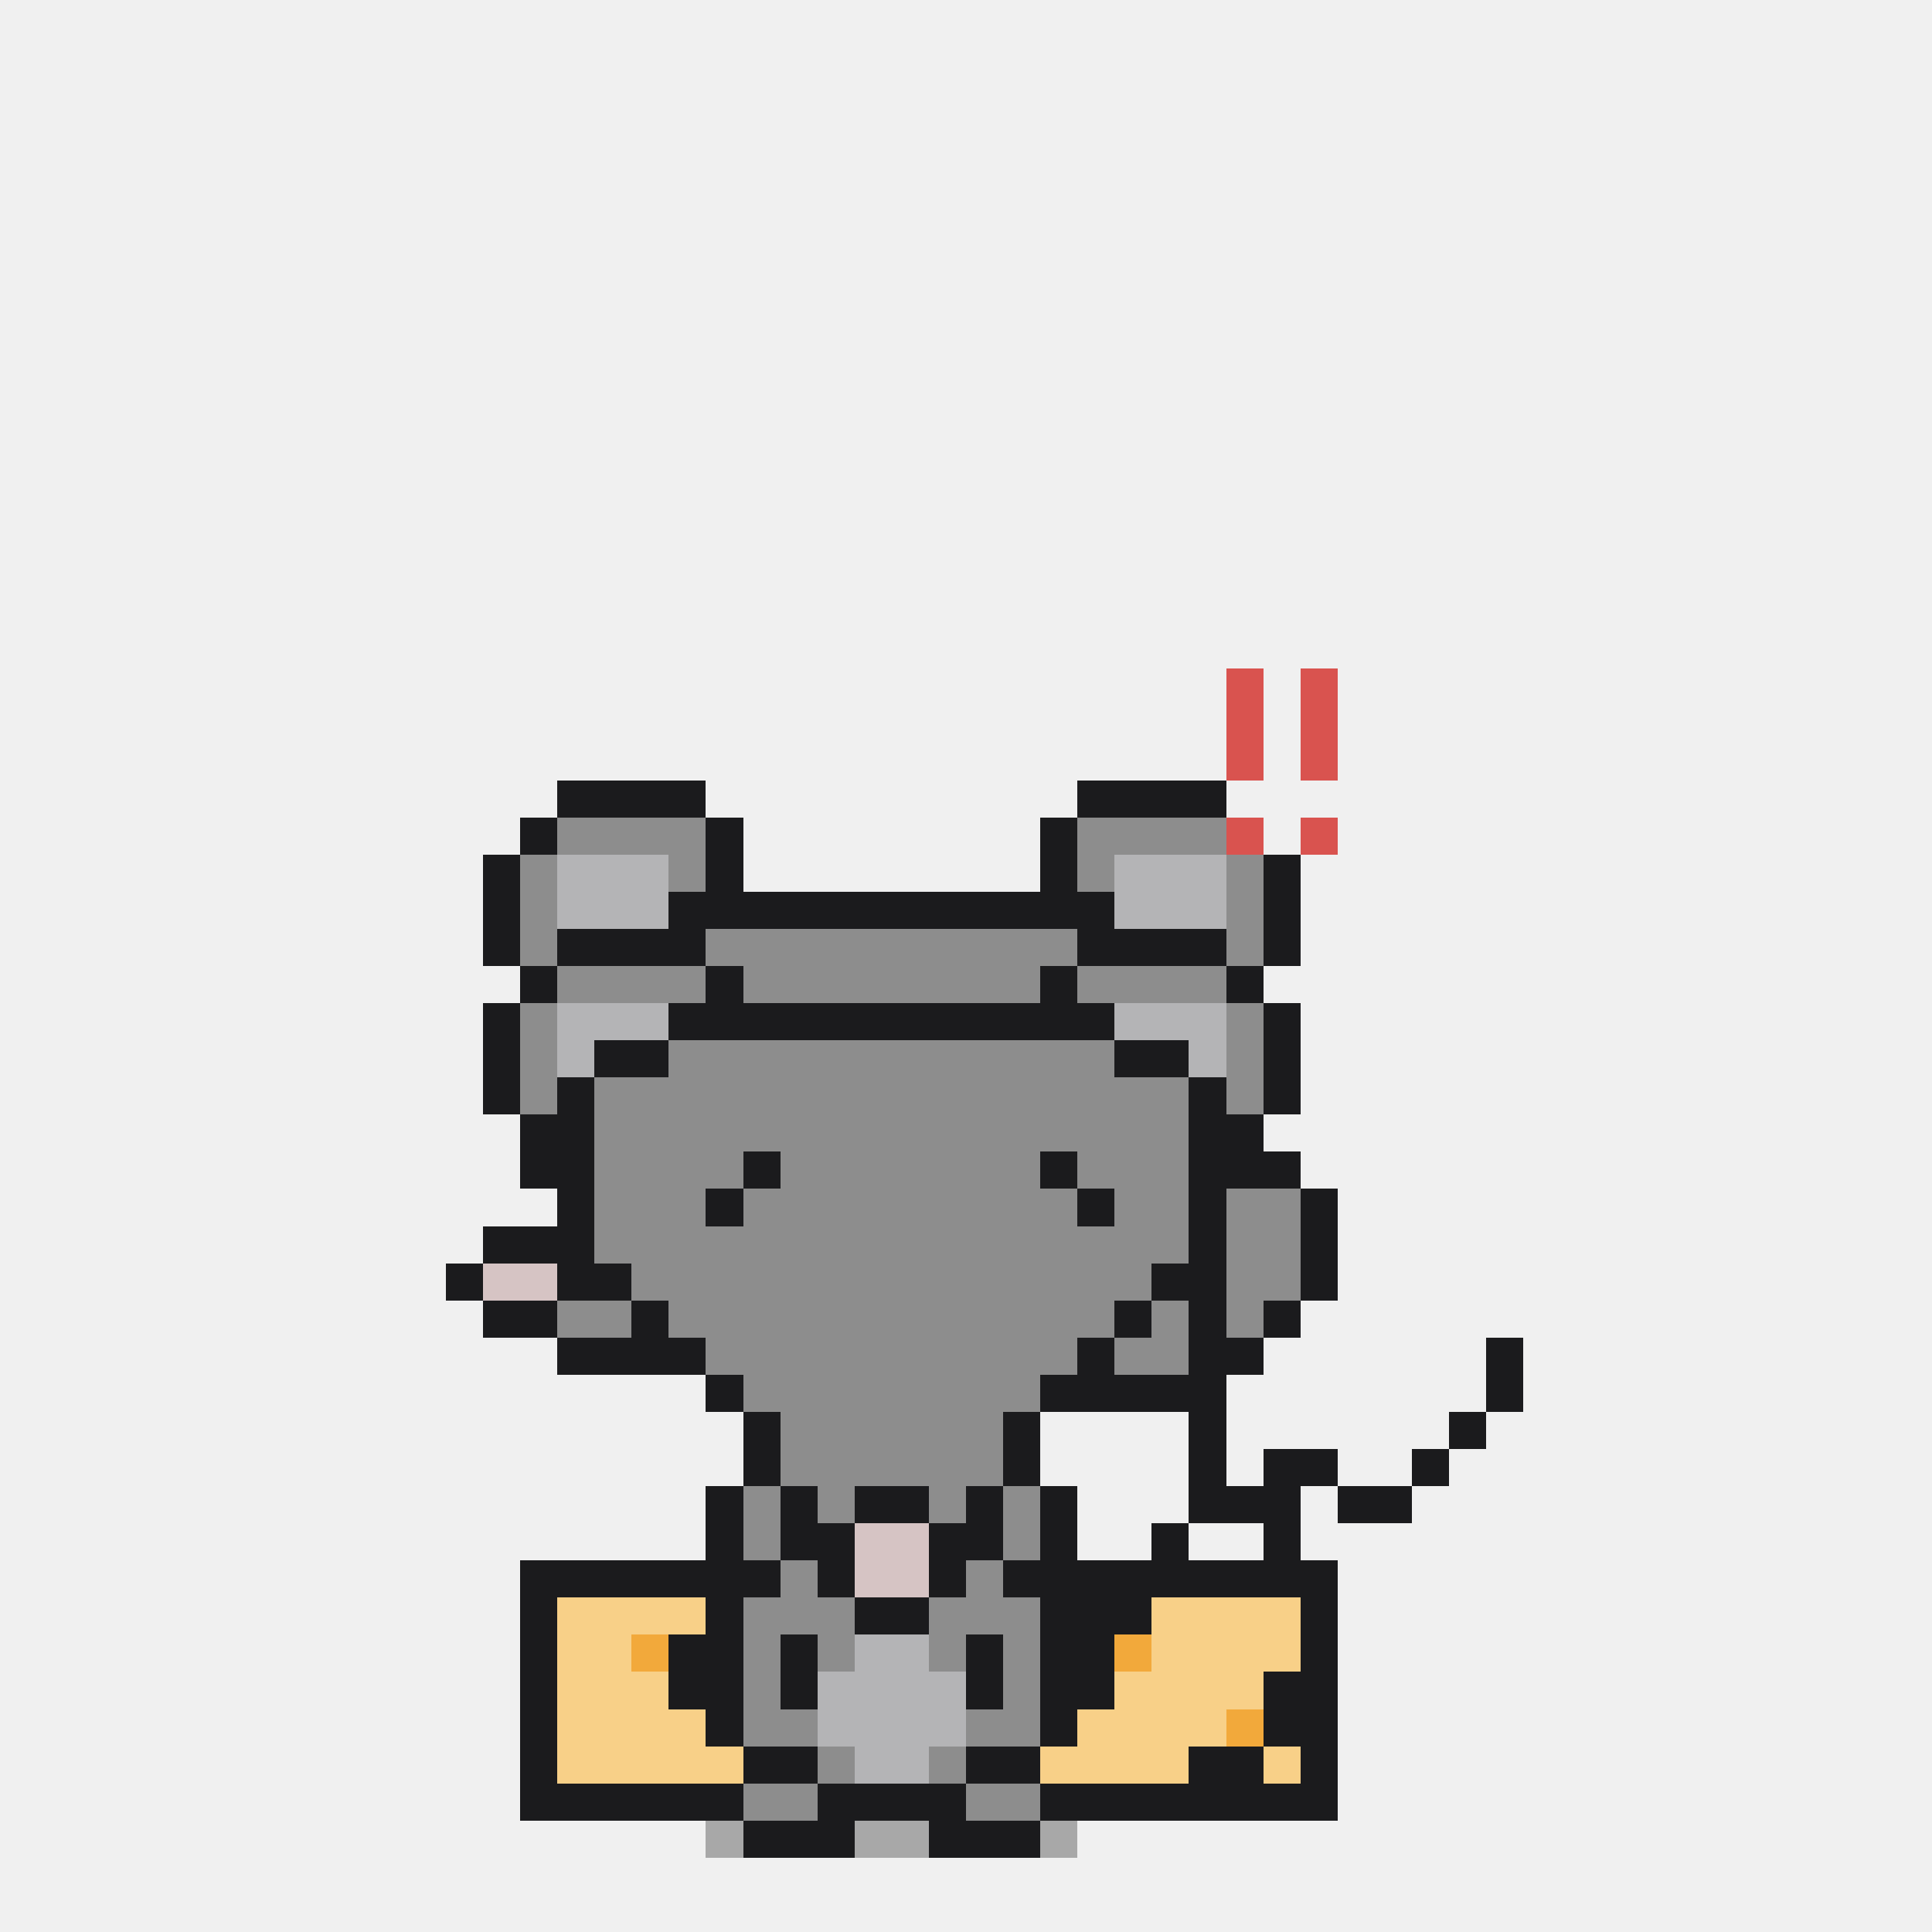
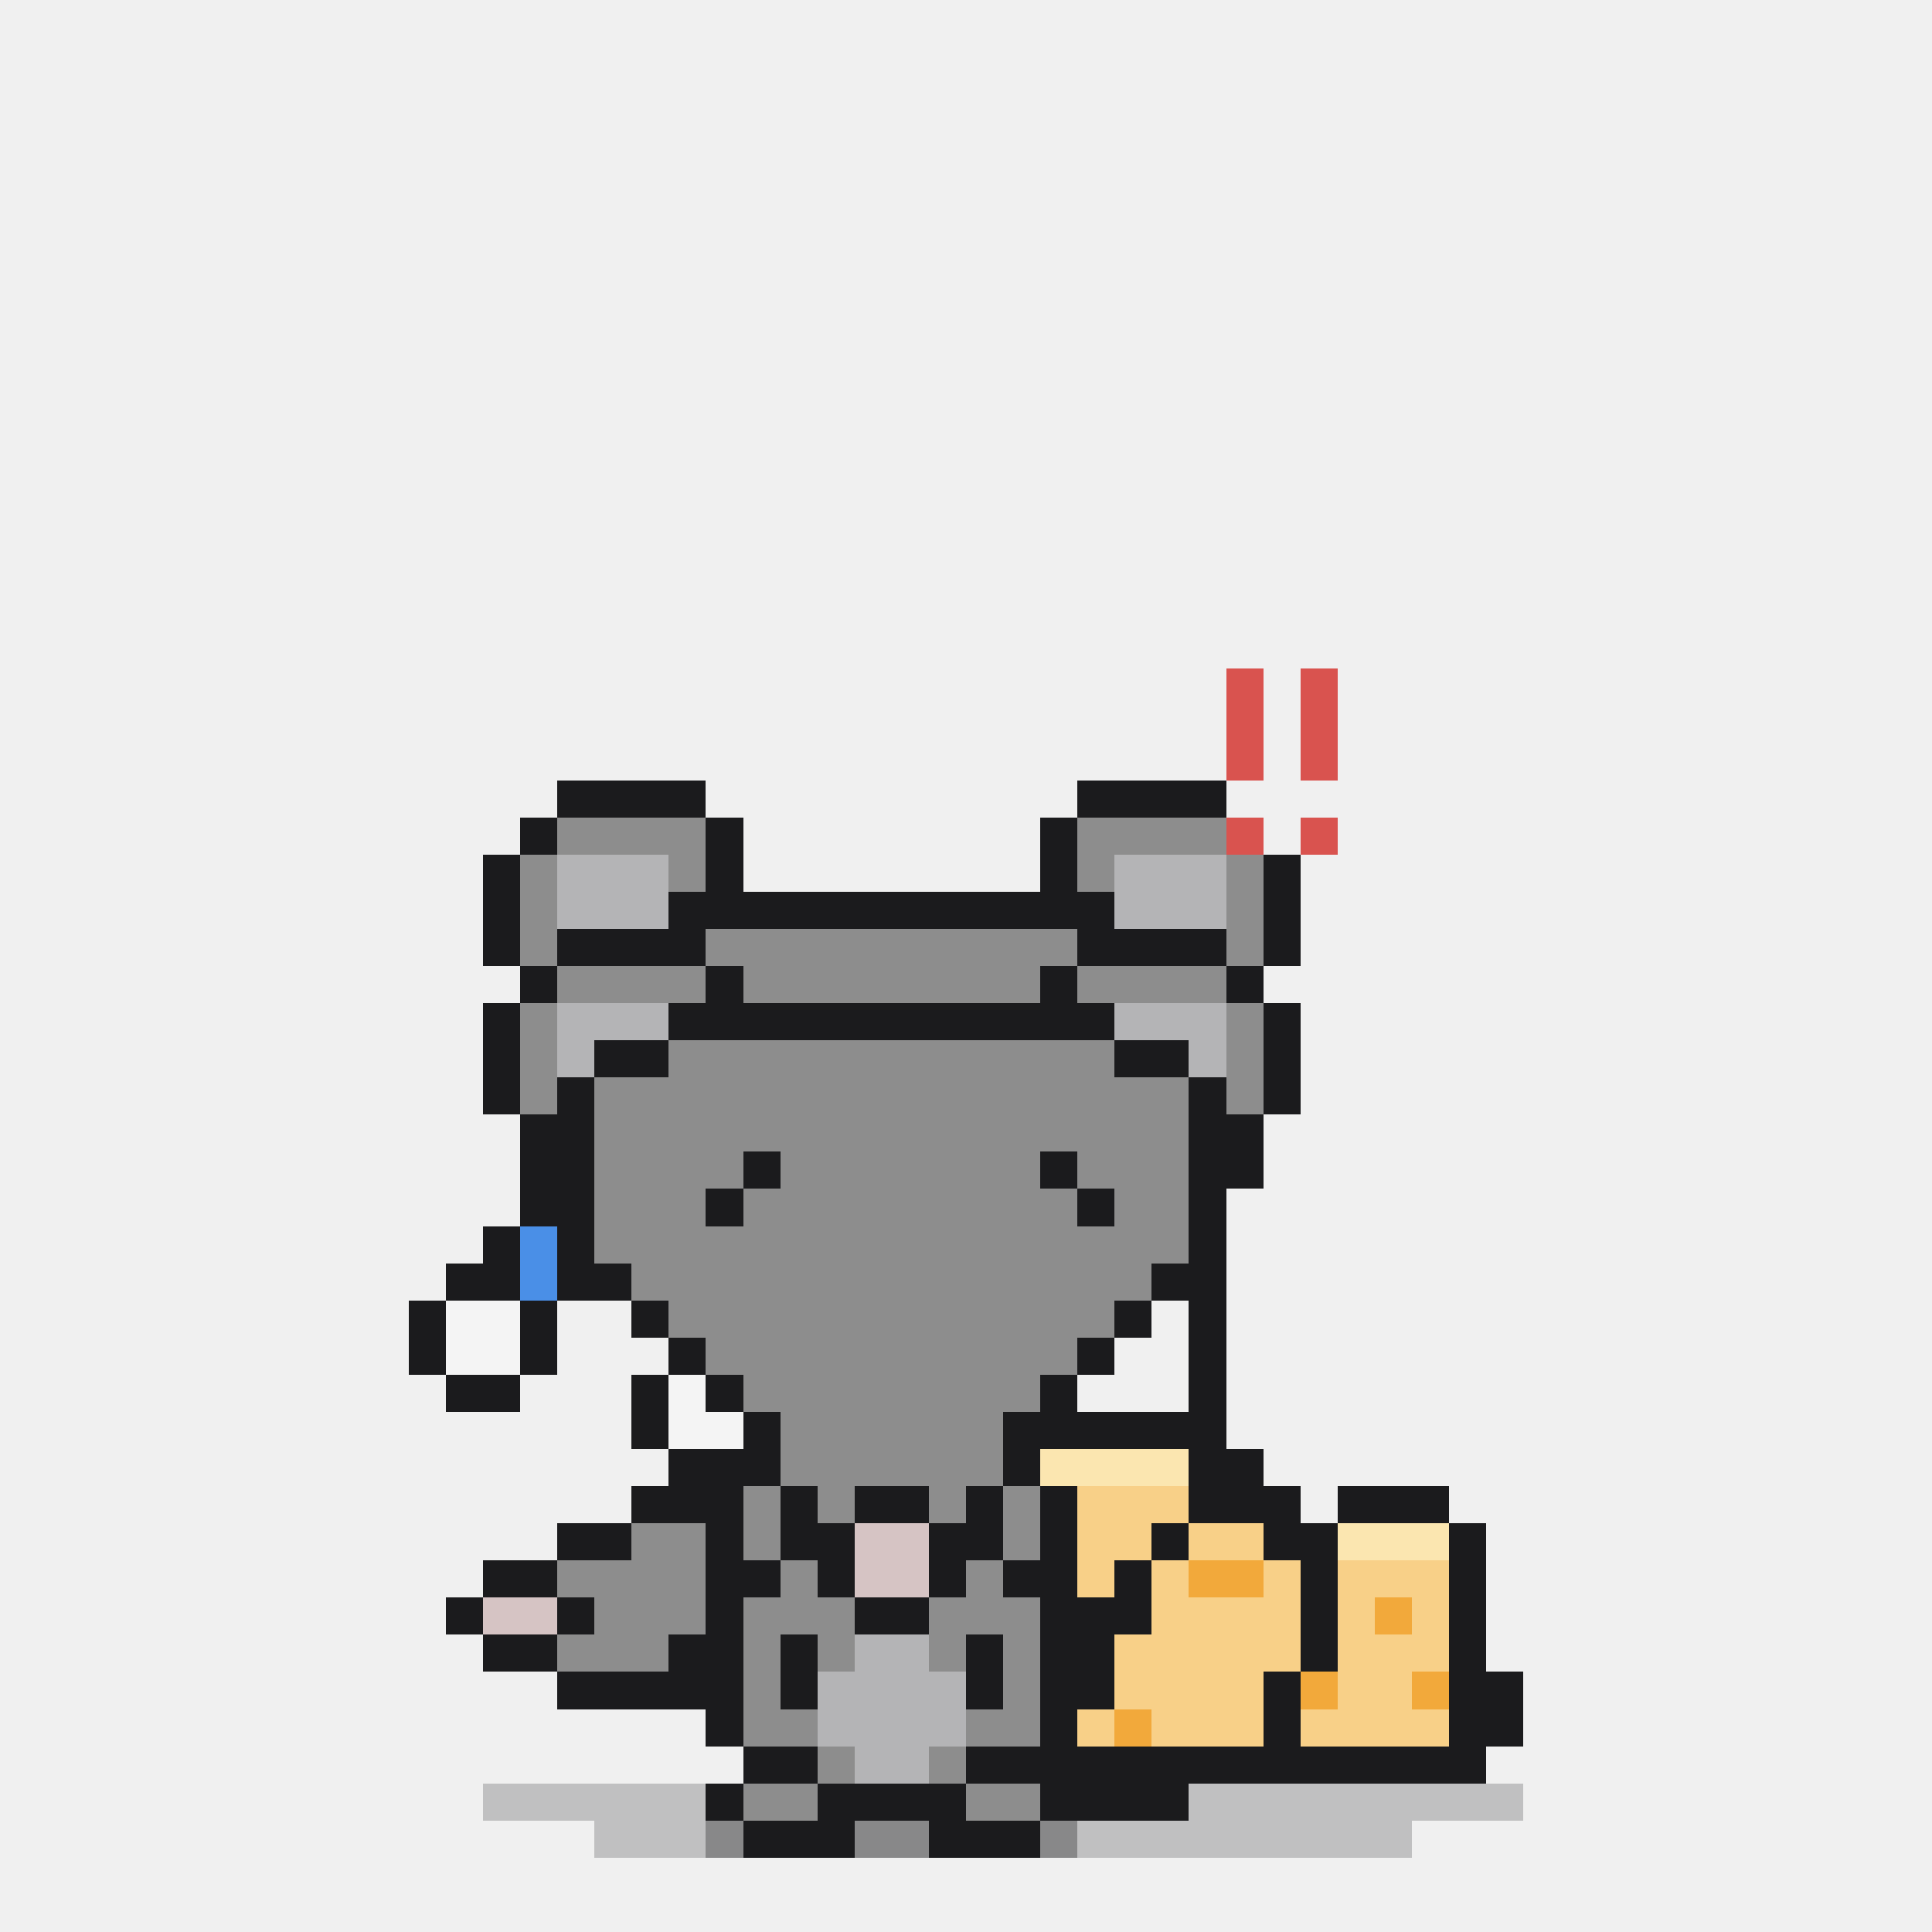
<svg xmlns="http://www.w3.org/2000/svg" viewBox="-12 -24 52 52" width="500" height="500" shape-rendering="crispEdges">
  <defs>
    <style>@keyframes f0{0%{opacity:1}13.333%{opacity:0}100%{opacity:0}}.f0{animation:f0 1500ms step-end infinite}
@keyframes f1{0%{opacity:0}13.333%{opacity:1}46.667%{opacity:0}100%{opacity:0}}.f1{animation:f1 1500ms step-end infinite}
@keyframes f2{0%{opacity:0}46.667%{opacity:1}63.333%{opacity:0}100%{opacity:0}}.f2{animation:f2 1500ms step-end infinite}
@keyframes f3{0%{opacity:0}63.333%{opacity:1}100%{opacity:1}}.f3{animation:f3 1500ms step-end infinite}</style>
  </defs>
  <rect x="7" y="25" width="10" height="1" fill="#000" opacity="0.3" />
  <g class="f0">
    <g fill="#1b1b1d">
-       <rect x="8" y="3" width="7" height="1" />
-       <rect x="7" y="4" width="1" height="1" />
-       <rect x="10" y="4" width="1" height="1" />
-       <rect x="15" y="4" width="1" height="1" />
-       <rect x="7" y="5" width="1" height="1" />
-       <rect x="9" y="5" width="11" height="1" />
-       <rect x="6" y="6" width="3" height="1" />
-       <rect x="15" y="6" width="1" height="1" />
-       <rect x="20" y="6" width="2" height="1" />
-       <rect x="5" y="7" width="2" height="1" />
-       <rect x="16" y="7" width="1" height="1" />
-       <rect x="22" y="7" width="1" height="1" />
-       <rect x="3" y="8" width="2" height="1" />
-       <rect x="16" y="8" width="1" height="1" />
-       <rect x="23" y="8" width="1" height="1" />
-       <rect x="1" y="9" width="2" height="1" />
-       <rect x="9" y="9" width="1" height="1" />
-       <rect x="12" y="9" width="2" height="1" />
-       <rect x="16" y="9" width="1" height="1" />
-       <rect x="23" y="9" width="1" height="1" />
-       <rect x="0" y="10" width="1" height="1" />
+       <rect x="4" y="6" width="4" height="1" />
+       <rect x="3" y="7" width="1" height="1" />
+       <rect x="8" y="7" width="2" height="1" />
+       <rect x="2" y="8" width="1" height="1" />
+       <rect x="4" y="8" width="1" height="1" />
+       <rect x="10" y="8" width="2" height="1" />
+       <rect x="1" y="9" width="1" height="1" />
+       <rect x="4" y="9" width="2" height="1" />
+       <rect x="12" y="9" width="1" height="1" />
+       <rect x="0" y="10" width="2" height="1" />
      <rect x="3" y="10" width="1" height="1" />
-       <rect x="10" y="10" width="2" height="1" />
-       <rect x="14" y="10" width="1" height="1" />
-       <rect x="16" y="10" width="1" height="1" />
-       <rect x="23" y="10" width="1" height="1" />
-       <rect x="1" y="11" width="2" height="1" />
-       <rect x="16" y="11" width="1" height="1" />
-       <rect x="22" y="11" width="1" height="1" />
-       <rect x="3" y="12" width="5" height="1" />
+       <rect x="6" y="10" width="1" height="1" />
+       <rect x="13" y="10" width="1" height="1" />
+       <rect x="-1" y="11" width="1" height="1" />
+       <rect x="2" y="11" width="1" height="1" />
+       <rect x="6" y="11" width="1" height="1" />
+       <rect x="14" y="11" width="1" height="1" />
+       <rect x="-1" y="12" width="1" height="1" />
+       <rect x="2" y="12" width="1" height="1" />
+       <rect x="6" y="12" width="1" height="1" />
      <rect x="15" y="12" width="1" height="1" />
-       <rect x="20" y="12" width="2" height="1" />
-       <rect x="28" y="12" width="1" height="1" />
-       <rect x="8" y="13" width="12" height="1" />
-       <rect x="28" y="13" width="1" height="1" />
-       <rect x="27" y="14" width="1" height="1" />
-       <rect x="22" y="15" width="2" height="1" />
-       <rect x="26" y="15" width="1" height="1" />
-       <rect x="24" y="16" width="2" height="1" />
-       <rect x="2" y="18" width="22" height="1" />
-       <rect x="2" y="19" width="1" height="1" />
-       <rect x="23" y="19" width="1" height="1" />
-       <rect x="2" y="20" width="1" height="1" />
-       <rect x="23" y="20" width="1" height="1" />
-       <rect x="2" y="21" width="1" height="1" />
-       <rect x="23" y="21" width="1" height="1" />
-       <rect x="2" y="22" width="1" height="1" />
-       <rect x="23" y="22" width="1" height="1" />
-       <rect x="2" y="23" width="1" height="1" />
-       <rect x="23" y="23" width="1" height="1" />
-       <rect x="2" y="24" width="22" height="1" />
+       <rect x="0" y="13" width="2" height="1" />
+       <rect x="5" y="13" width="1" height="1" />
+       <rect x="16" y="13" width="1" height="1" />
+       <rect x="5" y="14" width="1" height="1" />
+       <rect x="16" y="14" width="4" height="1" />
+       <rect x="6" y="15" width="3" height="1" />
+       <rect x="15" y="15" width="1" height="1" />
+       <rect x="20" y="15" width="2" height="1" />
+       <rect x="5" y="16" width="2" height="1" />
+       <rect x="15" y="16" width="1" height="1" />
+       <rect x="22" y="16" width="1" height="1" />
+       <rect x="24" y="16" width="3" height="1" />
+       <rect x="3" y="17" width="2" height="1" />
+       <rect x="15" y="17" width="1" height="1" />
+       <rect x="23" y="17" width="1" height="1" />
+       <rect x="27" y="17" width="1" height="1" />
+       <rect x="1" y="18" width="2" height="1" />
+       <rect x="9" y="18" width="1" height="1" />
+       <rect x="12" y="18" width="2" height="1" />
+       <rect x="15" y="18" width="1" height="1" />
+       <rect x="27" y="18" width="1" height="1" />
+       <rect x="0" y="19" width="1" height="1" />
+       <rect x="3" y="19" width="1" height="1" />
+       <rect x="10" y="19" width="2" height="1" />
+       <rect x="14" y="19" width="2" height="1" />
+       <rect x="27" y="19" width="1" height="1" />
+       <rect x="1" y="20" width="2" height="1" />
+       <rect x="15" y="20" width="1" height="1" />
+       <rect x="27" y="20" width="1" height="1" />
+       <rect x="3" y="21" width="5" height="1" />
+       <rect x="15" y="21" width="1" height="1" />
+       <rect x="27" y="21" width="2" height="1" />
+       <rect x="8" y="22" width="8" height="1" />
+       <rect x="27" y="22" width="2" height="1" />
+       <rect x="15" y="23" width="13" height="1" />
+     </g>
+     <g fill="#4a8fe7">
+       <rect x="4" y="7" width="2" height="1" />
+       <rect x="7" y="7" width="1" height="1" />
+       <rect x="3" y="8" width="1" height="1" />
+       <rect x="5" y="8" width="2" height="1" />
+       <rect x="8" y="8" width="2" height="1" />
+       <rect x="2" y="9" width="2" height="1" />
+       <rect x="6" y="9" width="2" height="1" />
+       <rect x="9" y="9" width="3" height="1" />
+       <rect x="2" y="10" width="1" height="1" />
+       <rect x="7" y="10" width="2" height="1" />
+       <rect x="10" y="10" width="3" height="1" />
+       <rect x="7" y="11" width="3" height="1" />
+       <rect x="11" y="11" width="3" height="1" />
+       <rect x="8" y="12" width="3" height="1" />
+       <rect x="12" y="12" width="3" height="1" />
+     </g>
+     <g fill="#2f6cc0">
+       <rect x="6" y="7" width="1" height="1" />
+       <rect x="7" y="8" width="1" height="1" />
+       <rect x="8" y="9" width="1" height="1" />
+       <rect x="9" y="10" width="1" height="1" />
+       <rect x="10" y="11" width="1" height="1" />
+       <rect x="7" y="12" width="1" height="1" />
+       <rect x="11" y="12" width="1" height="1" />
+     </g>
+     <g fill="#f4f4f4">
+       <rect x="0" y="11" width="2" height="1" />
+       <rect x="0" y="12" width="2" height="1" />
+       <rect x="6" y="13" width="10" height="1" />
+       <rect x="6" y="14" width="10" height="1" />
    </g>
    <g fill="#8d8d8d">
-       <rect x="8" y="4" width="2" height="1" />
-       <rect x="11" y="4" width="4" height="1" />
-       <rect x="8" y="5" width="1" height="1" />
-       <rect x="9" y="6" width="6" height="1" />
-       <rect x="16" y="6" width="4" height="1" />
-       <rect x="7" y="7" width="9" height="1" />
-       <rect x="18" y="7" width="4" height="1" />
-       <rect x="5" y="8" width="11" height="1" />
-       <rect x="19" y="8" width="4" height="1" />
-       <rect x="3" y="9" width="6" height="1" />
-       <rect x="10" y="9" width="2" height="1" />
-       <rect x="14" y="9" width="2" height="1" />
-       <rect x="19" y="9" width="4" height="1" />
-       <rect x="4" y="10" width="6" height="1" />
-       <rect x="12" y="10" width="2" height="1" />
-       <rect x="15" y="10" width="1" height="1" />
-       <rect x="17" y="10" width="6" height="1" />
-       <rect x="3" y="11" width="13" height="1" />
-       <rect x="17" y="11" width="5" height="1" />
-       <rect x="8" y="12" width="7" height="1" />
-       <rect x="16" y="12" width="4" height="1" />
-     </g>
-     <g fill="#b4b4b6">
-       <rect x="17" y="7" width="1" height="1" />
-       <rect x="17" y="8" width="2" height="1" />
-       <rect x="17" y="9" width="2" height="1" />
+       <rect x="9" y="15" width="6" height="1" />
+       <rect x="7" y="16" width="8" height="1" />
+       <rect x="5" y="17" width="10" height="1" />
+       <rect x="3" y="18" width="6" height="1" />
+       <rect x="10" y="18" width="2" height="1" />
+       <rect x="14" y="18" width="1" height="1" />
+       <rect x="4" y="19" width="6" height="1" />
+       <rect x="12" y="19" width="2" height="1" />
+       <rect x="3" y="20" width="12" height="1" />
+       <rect x="8" y="21" width="7" height="1" />
+     </g>
+     <g fill="#fbe6b0">
+       <rect x="16" y="15" width="4" height="1" />
+       <rect x="20" y="16" width="2" height="1" />
+       <rect x="22" y="17" width="1" height="1" />
+       <rect x="24" y="17" width="3" height="1" />
+       <rect x="23" y="18" width="1" height="1" />
+     </g>
+     <g fill="#f8d088">
+       <rect x="16" y="16" width="4" height="1" />
+       <rect x="16" y="17" width="6" height="1" />
+       <rect x="16" y="18" width="4" height="1" />
+       <rect x="22" y="18" width="1" height="1" />
+       <rect x="24" y="18" width="3" height="1" />
+       <rect x="16" y="19" width="1" height="1" />
+       <rect x="18" y="19" width="7" height="1" />
+       <rect x="26" y="19" width="1" height="1" />
+       <rect x="16" y="20" width="1" height="1" />
+       <rect x="18" y="20" width="9" height="1" />
+       <rect x="16" y="21" width="6" height="1" />
+       <rect x="24" y="21" width="2" height="1" />
+       <rect x="16" y="22" width="2" height="1" />
+       <rect x="19" y="22" width="3" height="1" />
+       <rect x="23" y="22" width="4" height="1" />
+     </g>
+     <g fill="#f2a93b">
+       <rect x="20" y="18" width="2" height="1" />
+       <rect x="17" y="19" width="1" height="1" />
+       <rect x="25" y="19" width="1" height="1" />
+       <rect x="17" y="20" width="1" height="1" />
+       <rect x="22" y="21" width="2" height="1" />
+       <rect x="26" y="21" width="1" height="1" />
+       <rect x="18" y="22" width="1" height="1" />
+       <rect x="22" y="22" width="1" height="1" />
    </g>
    <g fill="#d6c4c4">
-       <rect x="1" y="10" width="2" height="1" />
-     </g>
-     <g fill="#f8d088">
-       <rect x="3" y="19" width="20" height="1" />
-       <rect x="3" y="20" width="2" height="1" />
-       <rect x="7" y="20" width="10" height="1" />
-       <rect x="19" y="20" width="4" height="1" />
-       <rect x="3" y="21" width="20" height="1" />
-       <rect x="3" y="22" width="8" height="1" />
-       <rect x="13" y="22" width="8" height="1" />
-       <rect x="3" y="23" width="5" height="1" />
-       <rect x="10" y="23" width="13" height="1" />
-     </g>
-     <g fill="#f2a93b">
-       <rect x="5" y="20" width="2" height="1" />
-       <rect x="17" y="20" width="2" height="1" />
-       <rect x="11" y="22" width="2" height="1" />
-       <rect x="21" y="22" width="2" height="1" />
-       <rect x="8" y="23" width="2" height="1" />
+       <rect x="1" y="19" width="2" height="1" />
+     </g>
+     <g fill="#1b1b1d" fill-opacity="0.22">
+       <rect x="1" y="24" width="28" height="1" />
+       <rect x="4" y="25" width="22" height="1" />
    </g>
  </g>
  <g class="f1">
    <g fill="#d9534f">
      <rect x="21" y="-6" width="1" height="1" />
      <rect x="23" y="-6" width="1" height="1" />
      <rect x="21" y="-5" width="1" height="1" />
      <rect x="23" y="-5" width="1" height="1" />
      <rect x="21" y="-4" width="1" height="1" />
      <rect x="23" y="-4" width="1" height="1" />
      <rect x="21" y="-2" width="1" height="1" />
      <rect x="23" y="-2" width="1" height="1" />
    </g>
    <g fill="#1b1b1d">
      <rect x="3" y="-3" width="4" height="1" />
      <rect x="17" y="-3" width="4" height="1" />
      <rect x="2" y="-2" width="1" height="1" />
      <rect x="7" y="-2" width="1" height="1" />
      <rect x="16" y="-2" width="1" height="1" />
      <rect x="1" y="-1" width="1" height="1" />
      <rect x="7" y="-1" width="1" height="1" />
      <rect x="16" y="-1" width="1" height="1" />
      <rect x="22" y="-1" width="1" height="1" />
      <rect x="1" y="0" width="1" height="1" />
      <rect x="6" y="0" width="12" height="1" />
      <rect x="22" y="0" width="1" height="1" />
      <rect x="1" y="1" width="1" height="1" />
      <rect x="4" y="1" width="2" height="1" />
      <rect x="18" y="1" width="2" height="1" />
      <rect x="22" y="1" width="1" height="1" />
      <rect x="2" y="2" width="2" height="1" />
      <rect x="20" y="2" width="2" height="1" />
      <rect x="3" y="3" width="1" height="1" />
      <rect x="7" y="3" width="3" height="1" />
      <rect x="15" y="3" width="3" height="1" />
      <rect x="20" y="3" width="1" height="1" />
      <rect x="3" y="4" width="1" height="1" />
      <rect x="6" y="4" width="1" height="1" />
      <rect x="10" y="4" width="1" height="1" />
      <rect x="14" y="4" width="1" height="1" />
      <rect x="18" y="4" width="1" height="1" />
      <rect x="20" y="4" width="1" height="1" />
      <rect x="3" y="5" width="1" height="1" />
      <rect x="6" y="5" width="1" height="1" />
      <rect x="8" y="5" width="1" height="1" />
      <rect x="10" y="5" width="1" height="1" />
      <rect x="14" y="5" width="1" height="1" />
      <rect x="16" y="5" width="1" height="1" />
      <rect x="18" y="5" width="1" height="1" />
      <rect x="20" y="5" width="1" height="1" />
      <rect x="3" y="6" width="1" height="1" />
      <rect x="6" y="6" width="1" height="1" />
      <rect x="10" y="6" width="1" height="1" />
      <rect x="14" y="6" width="1" height="1" />
      <rect x="18" y="6" width="1" height="1" />
      <rect x="20" y="6" width="1" height="1" />
      <rect x="4" y="7" width="1" height="1" />
      <rect x="7" y="7" width="3" height="1" />
      <rect x="15" y="7" width="3" height="1" />
      <rect x="19" y="7" width="1" height="1" />
      <rect x="5" y="8" width="1" height="1" />
      <rect x="18" y="8" width="2" height="1" />
      <rect x="6" y="9" width="1" height="1" />
      <rect x="17" y="9" width="1" height="1" />
      <rect x="20" y="9" width="1" height="1" />
      <rect x="7" y="10" width="1" height="1" />
      <rect x="16" y="10" width="1" height="1" />
      <rect x="20" y="10" width="1" height="1" />
      <rect x="8" y="11" width="1" height="1" />
      <rect x="15" y="11" width="1" height="1" />
      <rect x="20" y="11" width="1" height="1" />
      <rect x="8" y="12" width="1" height="1" />
      <rect x="15" y="12" width="1" height="1" />
      <rect x="20" y="12" width="1" height="1" />
      <rect x="9" y="13" width="1" height="1" />
      <rect x="11" y="13" width="2" height="1" />
      <rect x="14" y="13" width="1" height="1" />
      <rect x="20" y="13" width="1" height="1" />
      <rect x="9" y="14" width="2" height="1" />
      <rect x="13" y="14" width="2" height="1" />
      <rect x="20" y="14" width="1" height="1" />
      <rect x="8" y="15" width="1" height="1" />
      <rect x="10" y="15" width="1" height="1" />
      <rect x="13" y="15" width="1" height="1" />
      <rect x="15" y="15" width="1" height="1" />
      <rect x="20" y="15" width="1" height="1" />
      <rect x="7" y="16" width="1" height="1" />
      <rect x="11" y="16" width="2" height="1" />
      <rect x="16" y="16" width="1" height="1" />
      <rect x="20" y="16" width="1" height="1" />
      <rect x="7" y="17" width="1" height="1" />
      <rect x="9" y="17" width="1" height="1" />
      <rect x="14" y="17" width="1" height="1" />
      <rect x="16" y="17" width="1" height="1" />
      <rect x="19" y="17" width="1" height="1" />
      <rect x="7" y="18" width="1" height="1" />
      <rect x="9" y="18" width="1" height="1" />
      <rect x="14" y="18" width="1" height="1" />
      <rect x="16" y="18" width="1" height="1" />
      <rect x="18" y="18" width="1" height="1" />
      <rect x="7" y="19" width="1" height="1" />
      <rect x="16" y="19" width="3" height="1" />
      <rect x="8" y="20" width="2" height="1" />
      <rect x="14" y="20" width="3" height="1" />
      <rect x="7" y="21" width="1" height="1" />
      <rect x="10" y="21" width="4" height="1" />
      <rect x="16" y="21" width="1" height="1" />
      <rect x="8" y="22" width="3" height="1" />
      <rect x="13" y="22" width="3" height="1" />
    </g>
    <g fill="#8d8d8d">
      <rect x="3" y="-2" width="4" height="1" />
      <rect x="17" y="-2" width="4" height="1" />
      <rect x="2" y="-1" width="1" height="1" />
      <rect x="6" y="-1" width="1" height="1" />
      <rect x="17" y="-1" width="1" height="1" />
      <rect x="21" y="-1" width="1" height="1" />
      <rect x="2" y="0" width="1" height="1" />
      <rect x="21" y="0" width="1" height="1" />
      <rect x="2" y="1" width="2" height="1" />
      <rect x="6" y="1" width="12" height="1" />
      <rect x="20" y="1" width="2" height="1" />
      <rect x="4" y="2" width="16" height="1" />
      <rect x="4" y="3" width="3" height="1" />
      <rect x="10" y="3" width="5" height="1" />
      <rect x="18" y="3" width="2" height="1" />
      <rect x="4" y="4" width="2" height="1" />
      <rect x="11" y="4" width="3" height="1" />
      <rect x="19" y="4" width="1" height="1" />
      <rect x="4" y="5" width="2" height="1" />
      <rect x="11" y="5" width="3" height="1" />
      <rect x="19" y="5" width="1" height="1" />
      <rect x="4" y="6" width="2" height="1" />
      <rect x="11" y="6" width="3" height="1" />
      <rect x="19" y="6" width="1" height="1" />
      <rect x="5" y="7" width="2" height="1" />
      <rect x="10" y="7" width="5" height="1" />
      <rect x="18" y="7" width="1" height="1" />
      <rect x="6" y="8" width="12" height="1" />
      <rect x="7" y="9" width="10" height="1" />
      <rect x="8" y="10" width="8" height="1" />
      <rect x="9" y="11" width="6" height="1" />
      <rect x="9" y="12" width="6" height="1" />
      <rect x="10" y="13" width="1" height="1" />
      <rect x="13" y="13" width="1" height="1" />
      <rect x="9" y="15" width="1" height="1" />
      <rect x="14" y="15" width="1" height="1" />
      <rect x="8" y="16" width="3" height="1" />
      <rect x="13" y="16" width="3" height="1" />
      <rect x="8" y="17" width="1" height="1" />
      <rect x="10" y="17" width="1" height="1" />
      <rect x="13" y="17" width="1" height="1" />
      <rect x="15" y="17" width="1" height="1" />
      <rect x="8" y="18" width="1" height="1" />
      <rect x="15" y="18" width="1" height="1" />
      <rect x="8" y="19" width="2" height="1" />
      <rect x="14" y="19" width="2" height="1" />
      <rect x="10" y="20" width="1" height="1" />
      <rect x="13" y="20" width="1" height="1" />
      <rect x="8" y="21" width="2" height="1" />
      <rect x="14" y="21" width="2" height="1" />
    </g>
    <g fill="#b4b4b6">
      <rect x="3" y="-1" width="3" height="1" />
      <rect x="18" y="-1" width="3" height="1" />
      <rect x="3" y="0" width="3" height="1" />
      <rect x="18" y="0" width="3" height="1" />
      <rect x="11" y="17" width="2" height="1" />
      <rect x="10" y="18" width="4" height="1" />
      <rect x="10" y="19" width="4" height="1" />
      <rect x="11" y="20" width="2" height="1" />
    </g>
    <g fill="#ffffff">
      <rect x="7" y="4" width="3" height="1" />
      <rect x="15" y="4" width="3" height="1" />
      <rect x="7" y="5" width="1" height="1" />
      <rect x="9" y="5" width="1" height="1" />
      <rect x="15" y="5" width="1" height="1" />
      <rect x="17" y="5" width="1" height="1" />
      <rect x="7" y="6" width="3" height="1" />
      <rect x="15" y="6" width="3" height="1" />
    </g>
    <g fill="#d6c4c4">
      <rect x="11" y="14" width="2" height="1" />
      <rect x="11" y="15" width="2" height="1" />
    </g>
  </g>
  <g class="f2">
    <g fill="#1b1b1d">
      <rect x="3" y="1" width="4" height="1" />
      <rect x="17" y="1" width="4" height="1" />
      <rect x="2" y="2" width="1" height="1" />
      <rect x="7" y="2" width="1" height="1" />
      <rect x="16" y="2" width="1" height="1" />
      <rect x="21" y="2" width="1" height="1" />
      <rect x="1" y="3" width="1" height="1" />
      <rect x="5" y="3" width="14" height="1" />
      <rect x="22" y="3" width="1" height="1" />
      <rect x="1" y="4" width="1" height="1" />
      <rect x="4" y="4" width="1" height="1" />
      <rect x="19" y="4" width="1" height="1" />
      <rect x="22" y="4" width="1" height="1" />
      <rect x="1" y="5" width="1" height="1" />
      <rect x="3" y="5" width="1" height="1" />
      <rect x="20" y="5" width="1" height="1" />
      <rect x="22" y="5" width="1" height="1" />
      <rect x="2" y="6" width="1" height="1" />
      <rect x="21" y="6" width="1" height="1" />
      <rect x="2" y="7" width="1" height="1" />
      <rect x="8" y="7" width="1" height="1" />
      <rect x="16" y="7" width="1" height="1" />
      <rect x="21" y="7" width="1" height="1" />
      <rect x="3" y="8" width="1" height="1" />
      <rect x="8" y="8" width="1" height="1" />
      <rect x="16" y="8" width="1" height="1" />
      <rect x="20" y="8" width="1" height="1" />
      <rect x="3" y="9" width="1" height="1" />
      <rect x="20" y="9" width="1" height="1" />
      <rect x="4" y="10" width="1" height="1" />
      <rect x="19" y="10" width="1" height="1" />
      <rect x="5" y="11" width="1" height="1" />
      <rect x="18" y="11" width="1" height="1" />
      <rect x="6" y="12" width="1" height="1" />
      <rect x="17" y="12" width="1" height="1" />
      <rect x="7" y="13" width="1" height="1" />
      <rect x="16" y="13" width="1" height="1" />
      <rect x="8" y="14" width="1" height="1" />
      <rect x="15" y="14" width="1" height="1" />
      <rect x="8" y="15" width="1" height="1" />
      <rect x="15" y="15" width="1" height="1" />
      <rect x="20" y="15" width="1" height="1" />
      <rect x="9" y="16" width="1" height="1" />
      <rect x="11" y="16" width="2" height="1" />
      <rect x="14" y="16" width="1" height="1" />
      <rect x="21" y="16" width="2" height="1" />
      <rect x="9" y="17" width="2" height="1" />
      <rect x="13" y="17" width="2" height="1" />
      <rect x="22" y="17" width="1" height="1" />
      <rect x="8" y="18" width="1" height="1" />
      <rect x="11" y="18" width="2" height="1" />
      <rect x="15" y="18" width="1" height="1" />
      <rect x="23" y="18" width="1" height="1" />
      <rect x="7" y="19" width="1" height="1" />
      <rect x="16" y="19" width="1" height="1" />
      <rect x="23" y="19" width="1" height="1" />
      <rect x="6" y="20" width="1" height="1" />
      <rect x="9" y="20" width="1" height="1" />
      <rect x="14" y="20" width="1" height="1" />
      <rect x="17" y="20" width="1" height="1" />
      <rect x="23" y="20" width="1" height="1" />
      <rect x="6" y="21" width="1" height="1" />
      <rect x="9" y="21" width="1" height="1" />
      <rect x="14" y="21" width="1" height="1" />
      <rect x="17" y="21" width="1" height="1" />
      <rect x="22" y="21" width="1" height="1" />
      <rect x="7" y="22" width="1" height="1" />
      <rect x="16" y="22" width="1" height="1" />
      <rect x="22" y="22" width="1" height="1" />
      <rect x="8" y="23" width="2" height="1" />
      <rect x="14" y="23" width="2" height="1" />
      <rect x="20" y="23" width="2" height="1" />
      <rect x="7" y="24" width="1" height="1" />
      <rect x="10" y="24" width="4" height="1" />
      <rect x="16" y="24" width="4" height="1" />
      <rect x="8" y="25" width="3" height="1" />
      <rect x="13" y="25" width="3" height="1" />
    </g>
    <g fill="#8d8d8d">
      <rect x="3" y="2" width="4" height="1" />
      <rect x="17" y="2" width="4" height="1" />
      <rect x="2" y="3" width="1" height="1" />
      <rect x="21" y="3" width="1" height="1" />
      <rect x="2" y="4" width="1" height="1" />
      <rect x="5" y="4" width="14" height="1" />
      <rect x="21" y="4" width="1" height="1" />
      <rect x="2" y="5" width="1" height="1" />
      <rect x="4" y="5" width="16" height="1" />
      <rect x="21" y="5" width="1" height="1" />
      <rect x="3" y="6" width="18" height="1" />
      <rect x="3" y="7" width="5" height="1" />
      <rect x="9" y="7" width="7" height="1" />
      <rect x="17" y="7" width="4" height="1" />
      <rect x="4" y="8" width="4" height="1" />
      <rect x="9" y="8" width="7" height="1" />
      <rect x="17" y="8" width="3" height="1" />
      <rect x="4" y="9" width="16" height="1" />
      <rect x="5" y="10" width="14" height="1" />
      <rect x="6" y="11" width="12" height="1" />
      <rect x="7" y="12" width="10" height="1" />
      <rect x="8" y="13" width="8" height="1" />
      <rect x="9" y="14" width="6" height="1" />
      <rect x="9" y="15" width="6" height="1" />
      <rect x="10" y="16" width="1" height="1" />
      <rect x="13" y="16" width="1" height="1" />
      <rect x="9" y="18" width="2" height="1" />
      <rect x="13" y="18" width="2" height="1" />
      <rect x="8" y="19" width="8" height="1" />
      <rect x="7" y="20" width="2" height="1" />
      <rect x="15" y="20" width="2" height="1" />
      <rect x="7" y="21" width="2" height="1" />
      <rect x="15" y="21" width="2" height="1" />
      <rect x="8" y="22" width="2" height="1" />
      <rect x="14" y="22" width="2" height="1" />
      <rect x="10" y="23" width="1" height="1" />
      <rect x="13" y="23" width="1" height="1" />
      <rect x="8" y="24" width="2" height="1" />
      <rect x="14" y="24" width="2" height="1" />
    </g>
    <g fill="#b4b4b6">
      <rect x="3" y="3" width="2" height="1" />
      <rect x="19" y="3" width="2" height="1" />
      <rect x="3" y="4" width="1" height="1" />
      <rect x="20" y="4" width="1" height="1" />
      <rect x="10" y="20" width="4" height="1" />
      <rect x="10" y="21" width="4" height="1" />
      <rect x="10" y="22" width="4" height="1" />
      <rect x="11" y="23" width="2" height="1" />
    </g>
    <g fill="#d6c4c4">
      <rect x="11" y="17" width="2" height="1" />
    </g>
  </g>
  <g class="f3">
    <g fill="#1b1b1d">
      <rect x="3" y="1" width="4" height="1" />
      <rect x="17" y="1" width="4" height="1" />
      <rect x="2" y="2" width="1" height="1" />
      <rect x="7" y="2" width="1" height="1" />
      <rect x="16" y="2" width="1" height="1" />
      <rect x="21" y="2" width="1" height="1" />
      <rect x="1" y="3" width="1" height="1" />
      <rect x="6" y="3" width="12" height="1" />
      <rect x="22" y="3" width="1" height="1" />
      <rect x="1" y="4" width="1" height="1" />
      <rect x="4" y="4" width="2" height="1" />
      <rect x="18" y="4" width="2" height="1" />
      <rect x="22" y="4" width="1" height="1" />
      <rect x="1" y="5" width="1" height="1" />
      <rect x="3" y="5" width="1" height="1" />
      <rect x="20" y="5" width="1" height="1" />
      <rect x="22" y="5" width="1" height="1" />
      <rect x="2" y="6" width="2" height="1" />
      <rect x="20" y="6" width="2" height="1" />
      <rect x="3" y="7" width="1" height="1" />
      <rect x="8" y="7" width="1" height="1" />
      <rect x="16" y="7" width="1" height="1" />
      <rect x="20" y="7" width="1" height="1" />
      <rect x="3" y="8" width="1" height="1" />
      <rect x="7" y="8" width="1" height="1" />
      <rect x="17" y="8" width="1" height="1" />
      <rect x="20" y="8" width="1" height="1" />
      <rect x="3" y="9" width="1" height="1" />
      <rect x="20" y="9" width="1" height="1" />
      <rect x="4" y="10" width="1" height="1" />
      <rect x="19" y="10" width="1" height="1" />
      <rect x="5" y="11" width="1" height="1" />
      <rect x="18" y="11" width="1" height="1" />
      <rect x="6" y="12" width="1" height="1" />
      <rect x="17" y="12" width="1" height="1" />
      <rect x="7" y="13" width="1" height="1" />
      <rect x="16" y="13" width="1" height="1" />
      <rect x="8" y="14" width="1" height="1" />
      <rect x="15" y="14" width="1" height="1" />
      <rect x="8" y="15" width="1" height="1" />
      <rect x="15" y="15" width="1" height="1" />
      <rect x="20" y="15" width="1" height="1" />
      <rect x="9" y="16" width="1" height="1" />
      <rect x="11" y="16" width="2" height="1" />
      <rect x="14" y="16" width="1" height="1" />
      <rect x="21" y="16" width="2" height="1" />
      <rect x="9" y="17" width="2" height="1" />
      <rect x="13" y="17" width="2" height="1" />
      <rect x="22" y="17" width="1" height="1" />
      <rect x="8" y="18" width="1" height="1" />
      <rect x="10" y="18" width="1" height="1" />
      <rect x="13" y="18" width="1" height="1" />
      <rect x="15" y="18" width="1" height="1" />
      <rect x="23" y="18" width="1" height="1" />
      <rect x="7" y="19" width="1" height="1" />
      <rect x="11" y="19" width="2" height="1" />
      <rect x="16" y="19" width="1" height="1" />
      <rect x="23" y="19" width="1" height="1" />
      <rect x="7" y="20" width="1" height="1" />
      <rect x="9" y="20" width="1" height="1" />
      <rect x="14" y="20" width="1" height="1" />
      <rect x="16" y="20" width="1" height="1" />
      <rect x="23" y="20" width="1" height="1" />
      <rect x="7" y="21" width="1" height="1" />
      <rect x="9" y="21" width="1" height="1" />
      <rect x="14" y="21" width="1" height="1" />
      <rect x="16" y="21" width="1" height="1" />
      <rect x="22" y="21" width="1" height="1" />
      <rect x="7" y="22" width="1" height="1" />
      <rect x="16" y="22" width="1" height="1" />
      <rect x="22" y="22" width="1" height="1" />
      <rect x="8" y="23" width="2" height="1" />
      <rect x="14" y="23" width="2" height="1" />
      <rect x="20" y="23" width="2" height="1" />
      <rect x="7" y="24" width="1" height="1" />
      <rect x="10" y="24" width="4" height="1" />
      <rect x="16" y="24" width="4" height="1" />
      <rect x="8" y="25" width="3" height="1" />
      <rect x="13" y="25" width="3" height="1" />
    </g>
    <g fill="#8d8d8d">
      <rect x="3" y="2" width="4" height="1" />
      <rect x="17" y="2" width="4" height="1" />
      <rect x="2" y="3" width="1" height="1" />
      <rect x="21" y="3" width="1" height="1" />
      <rect x="2" y="4" width="1" height="1" />
      <rect x="6" y="4" width="12" height="1" />
      <rect x="21" y="4" width="1" height="1" />
      <rect x="2" y="5" width="1" height="1" />
      <rect x="4" y="5" width="16" height="1" />
      <rect x="21" y="5" width="1" height="1" />
      <rect x="4" y="6" width="16" height="1" />
      <rect x="4" y="7" width="4" height="1" />
      <rect x="9" y="7" width="7" height="1" />
      <rect x="17" y="7" width="3" height="1" />
      <rect x="4" y="8" width="3" height="1" />
      <rect x="8" y="8" width="9" height="1" />
      <rect x="18" y="8" width="2" height="1" />
      <rect x="4" y="9" width="16" height="1" />
      <rect x="5" y="10" width="14" height="1" />
      <rect x="6" y="11" width="12" height="1" />
      <rect x="7" y="12" width="10" height="1" />
      <rect x="8" y="13" width="8" height="1" />
      <rect x="9" y="14" width="6" height="1" />
      <rect x="9" y="15" width="6" height="1" />
      <rect x="10" y="16" width="1" height="1" />
      <rect x="13" y="16" width="1" height="1" />
      <rect x="9" y="18" width="1" height="1" />
      <rect x="14" y="18" width="1" height="1" />
      <rect x="8" y="19" width="3" height="1" />
      <rect x="13" y="19" width="3" height="1" />
      <rect x="8" y="20" width="1" height="1" />
      <rect x="10" y="20" width="1" height="1" />
      <rect x="13" y="20" width="1" height="1" />
      <rect x="15" y="20" width="1" height="1" />
      <rect x="8" y="21" width="1" height="1" />
      <rect x="15" y="21" width="1" height="1" />
      <rect x="8" y="22" width="2" height="1" />
      <rect x="14" y="22" width="2" height="1" />
      <rect x="10" y="23" width="1" height="1" />
      <rect x="13" y="23" width="1" height="1" />
      <rect x="8" y="24" width="2" height="1" />
      <rect x="14" y="24" width="2" height="1" />
    </g>
    <g fill="#b4b4b6">
      <rect x="3" y="3" width="3" height="1" />
      <rect x="18" y="3" width="3" height="1" />
      <rect x="3" y="4" width="1" height="1" />
      <rect x="20" y="4" width="1" height="1" />
      <rect x="11" y="20" width="2" height="1" />
      <rect x="10" y="21" width="4" height="1" />
      <rect x="10" y="22" width="4" height="1" />
      <rect x="11" y="23" width="2" height="1" />
    </g>
    <g fill="#d6c4c4">
      <rect x="11" y="17" width="2" height="1" />
      <rect x="11" y="18" width="2" height="1" />
    </g>
  </g>
</svg>
